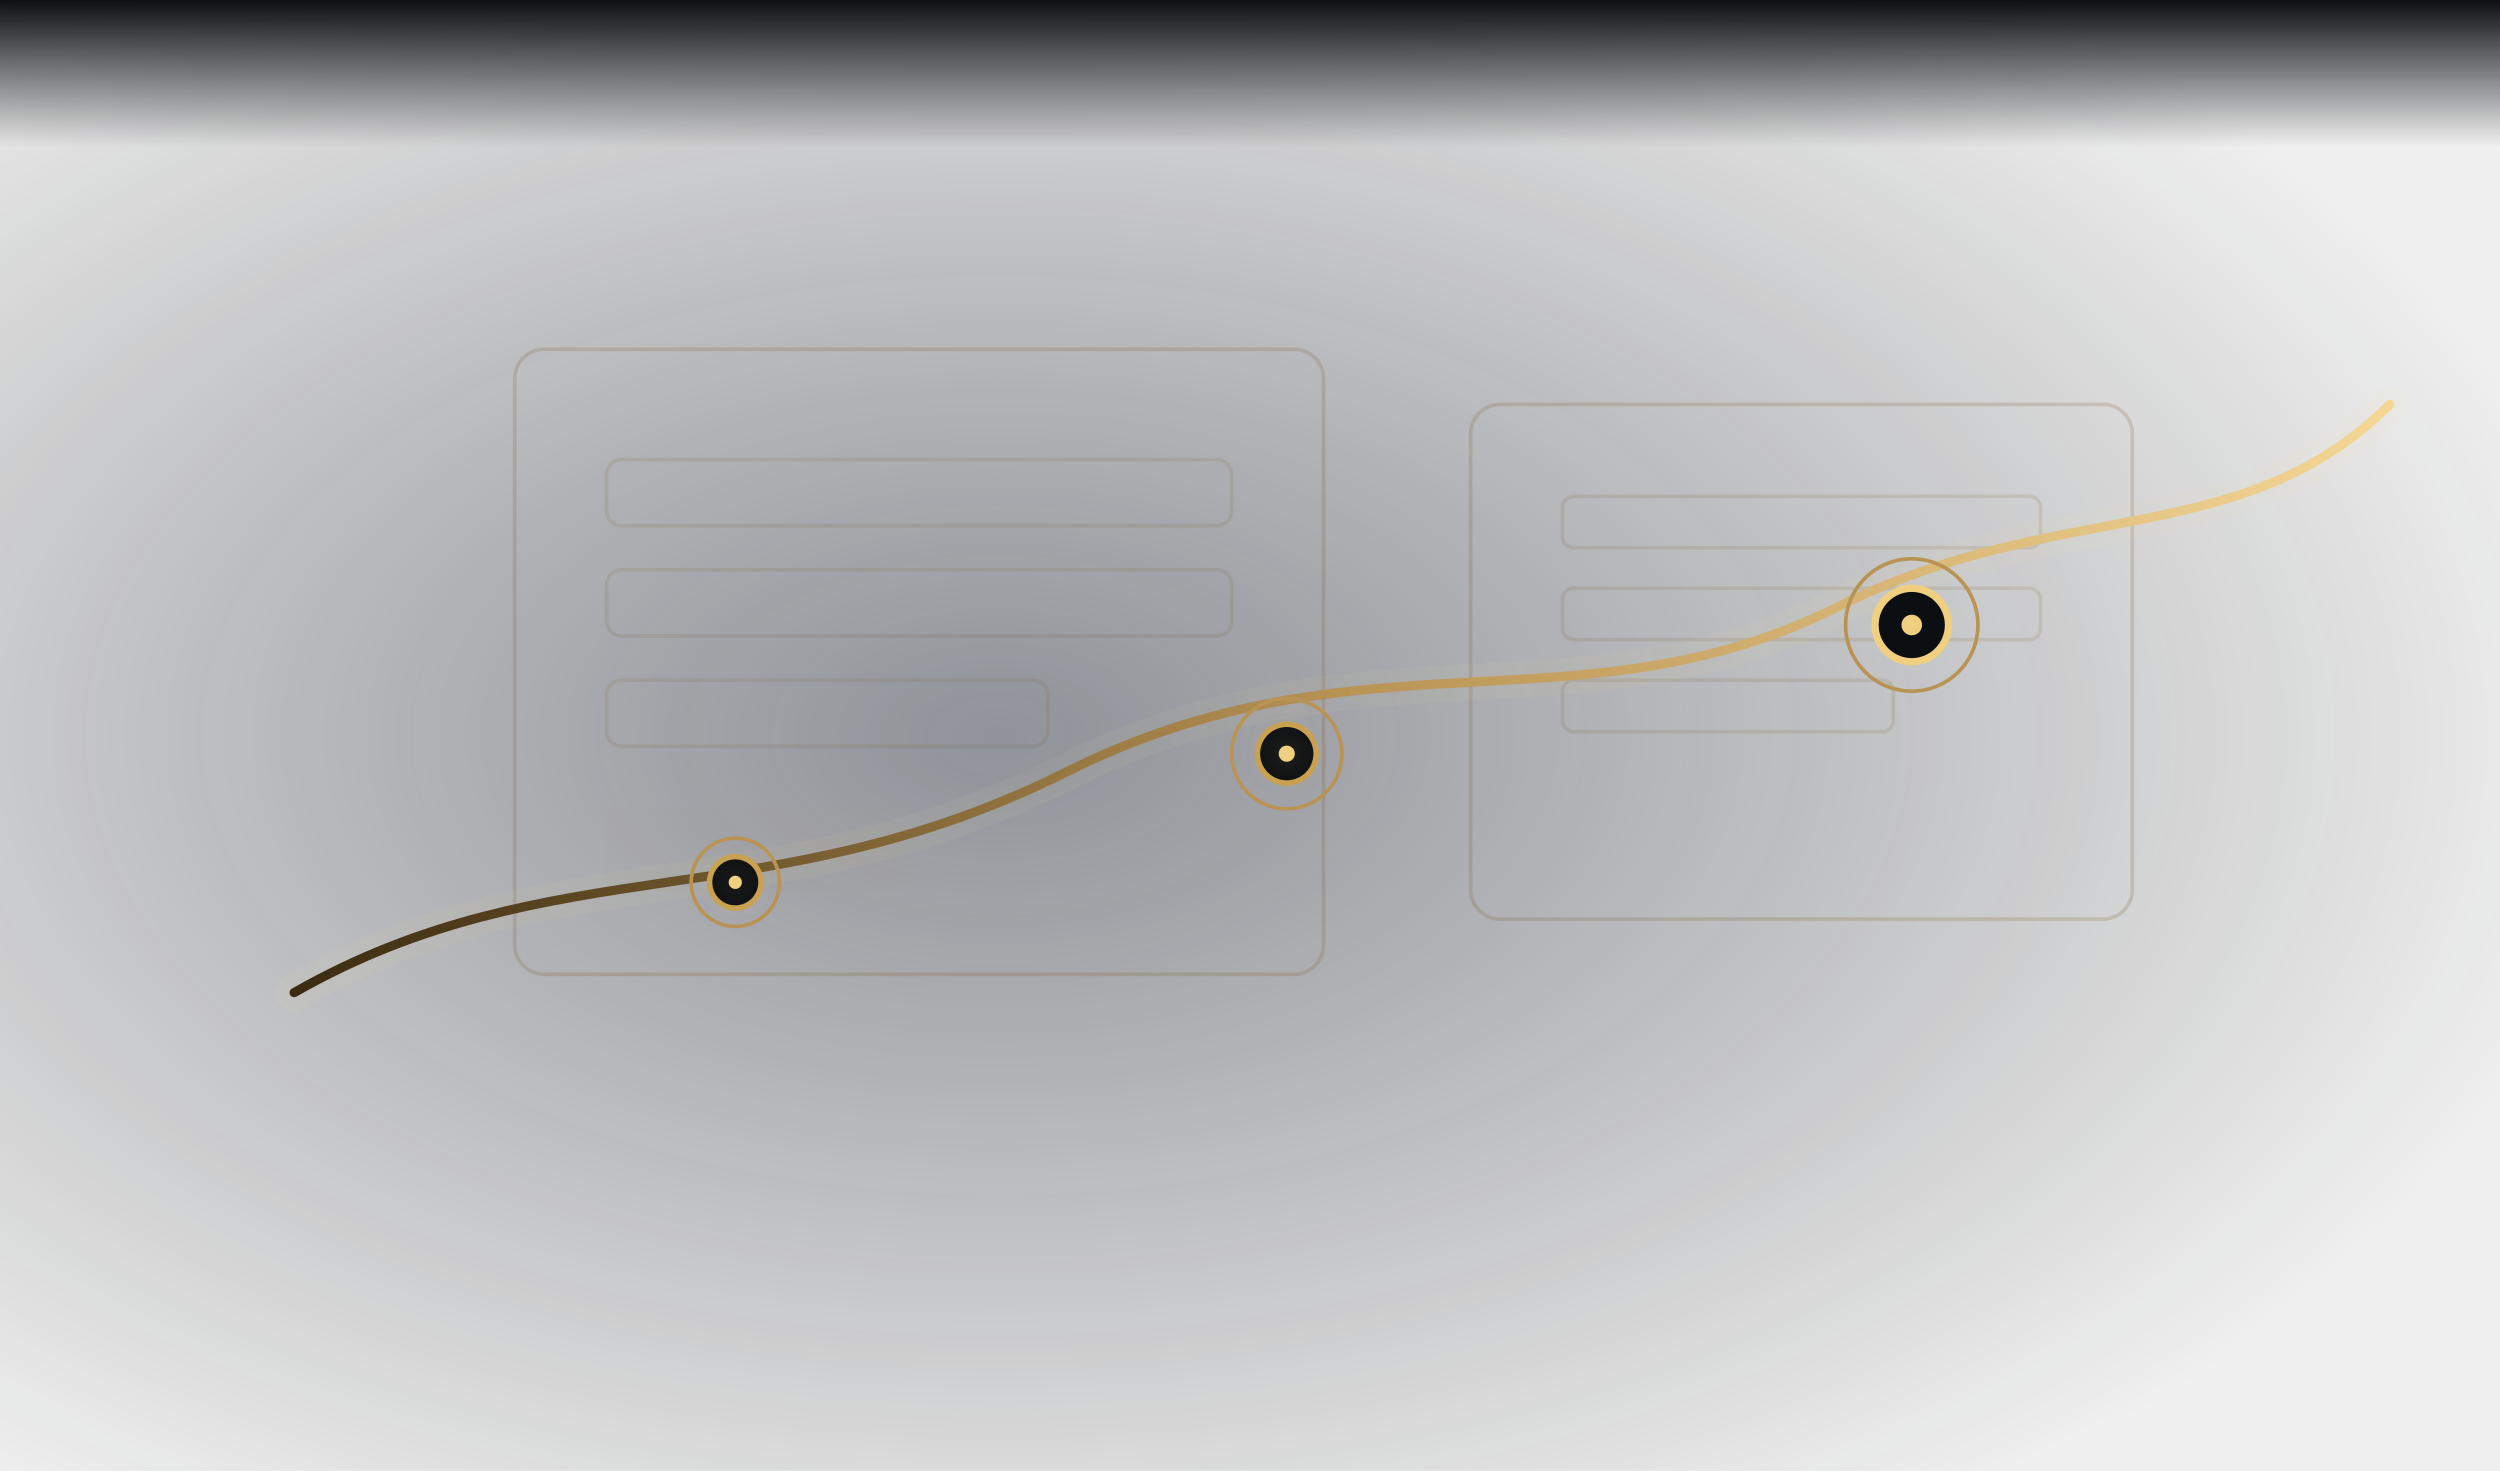
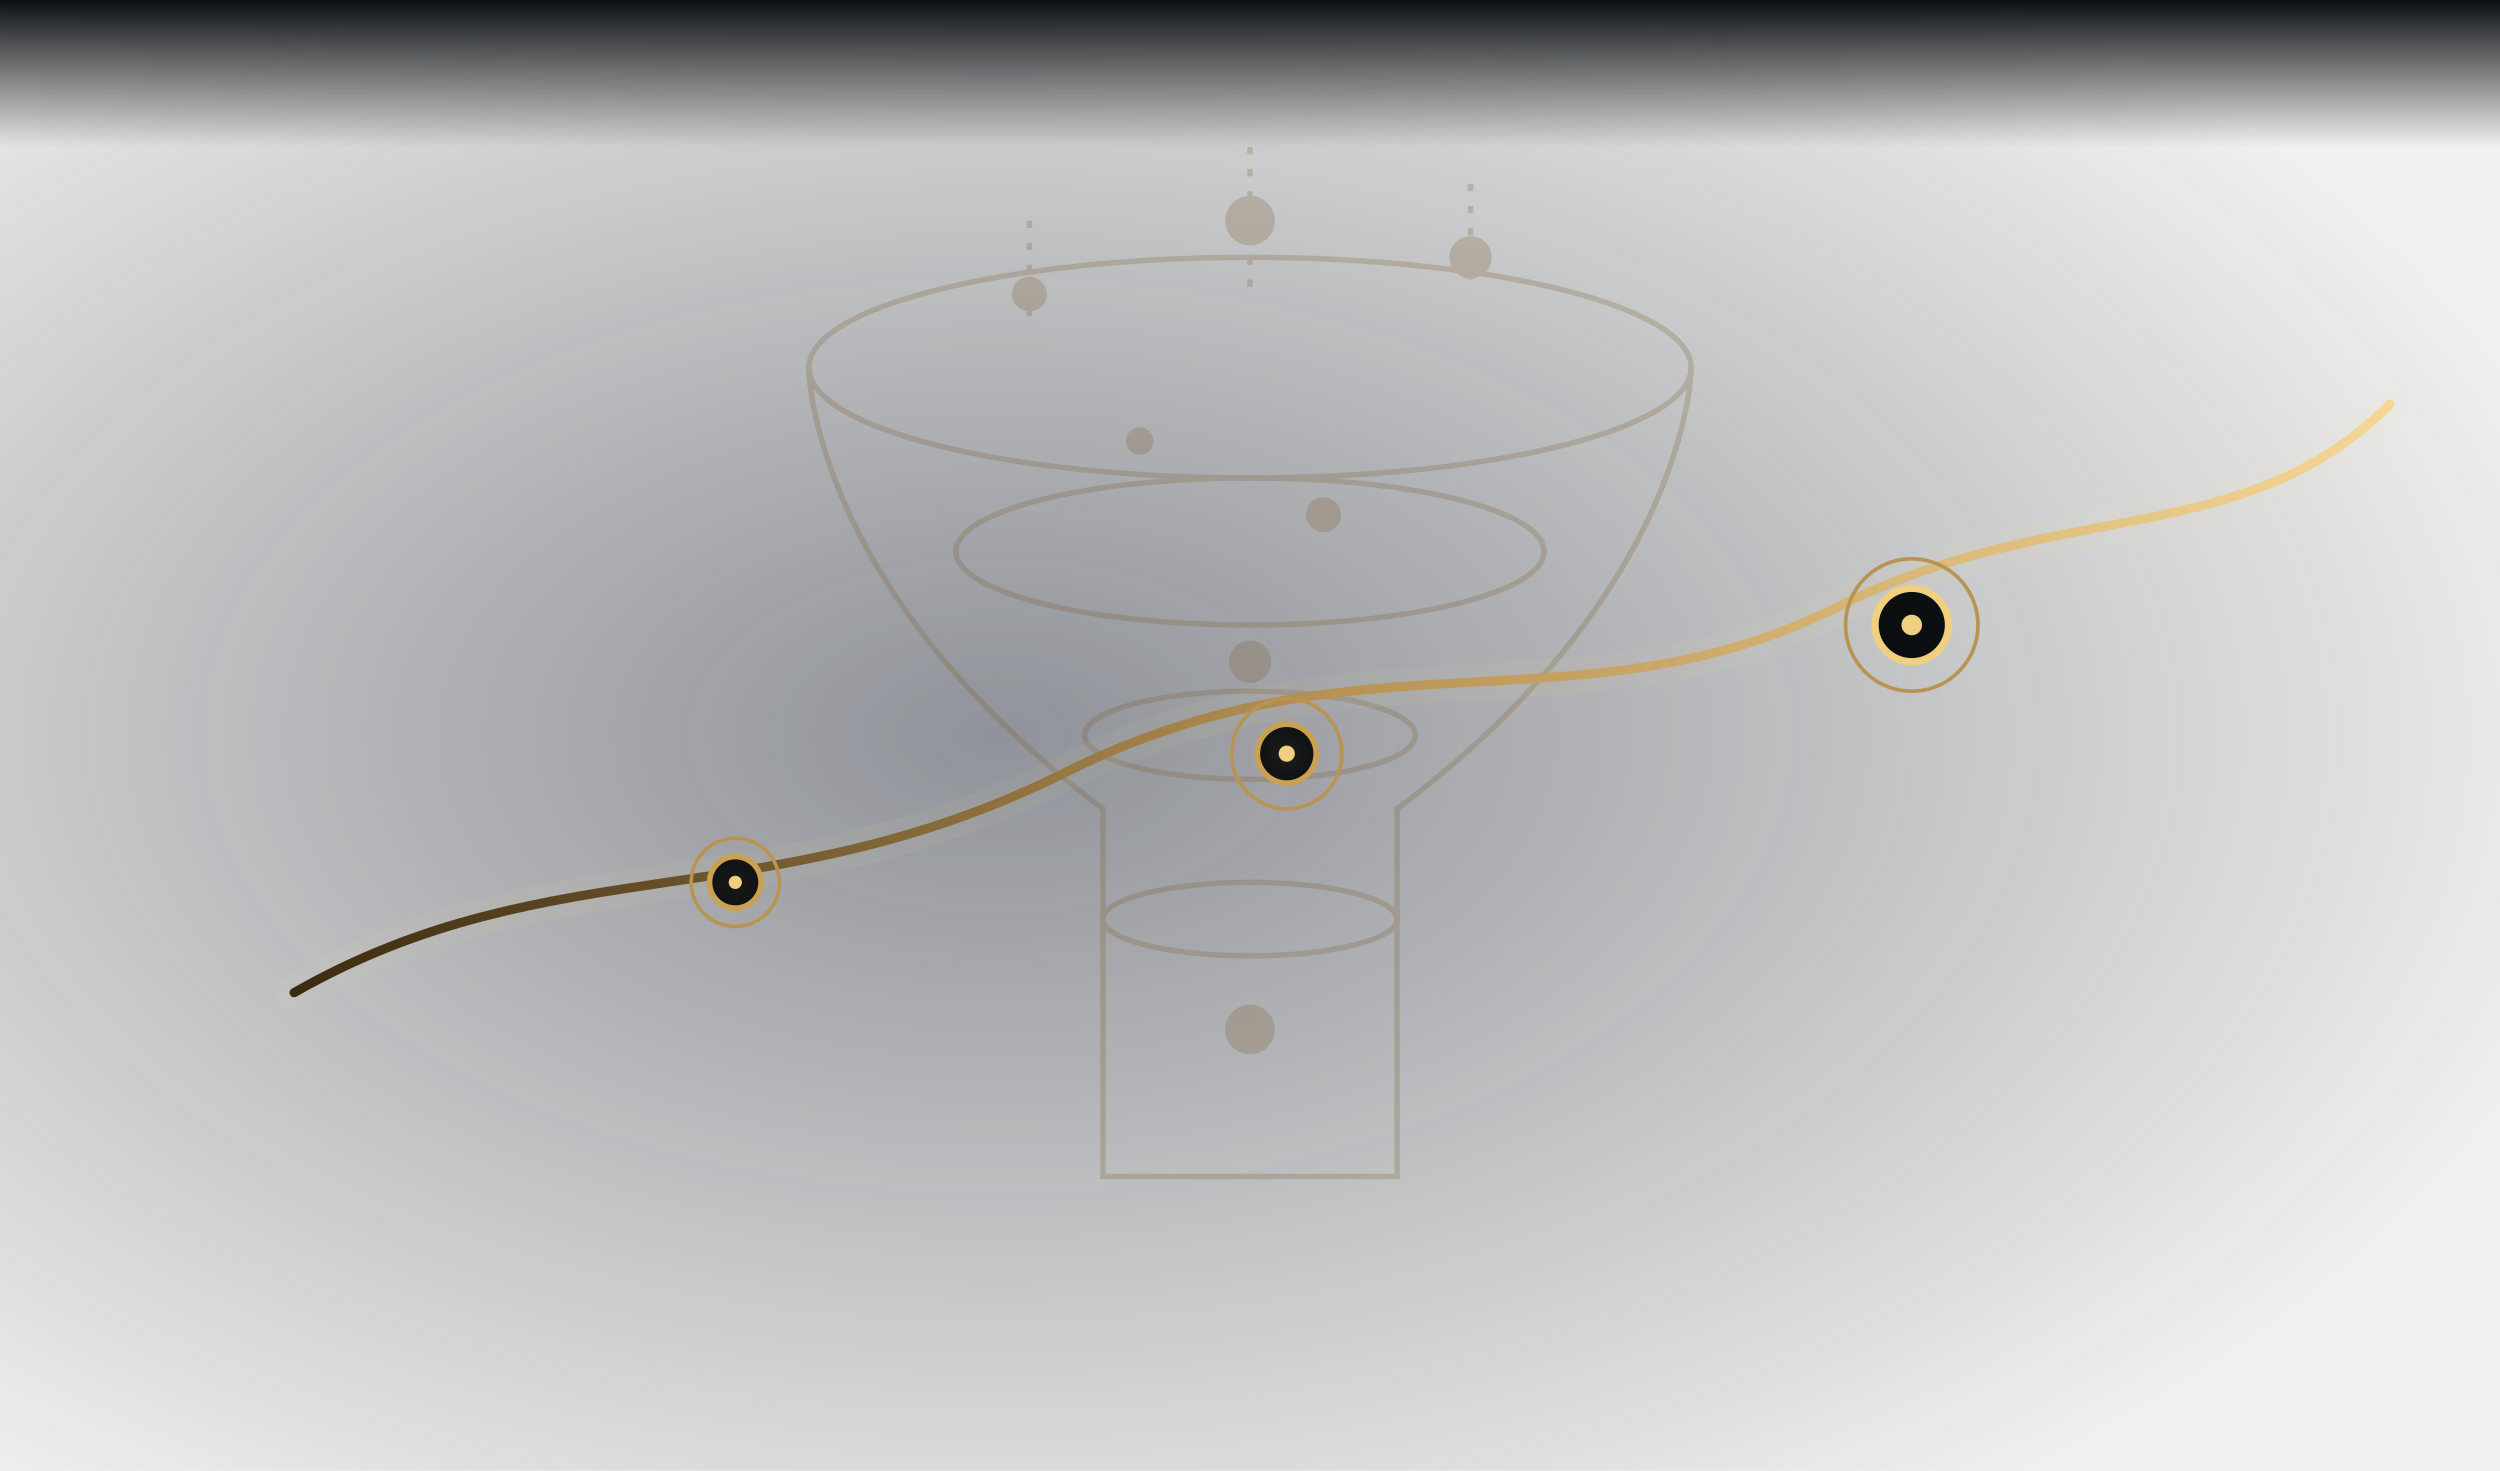
<svg xmlns="http://www.w3.org/2000/svg" viewBox="0 0 680 400" style="width: 100%; height: auto;">
  <defs>
    <radialGradient id="bgGlow" cx="40%" cy="50%" r="65%">
      <stop offset="0%" stop-color="#1a2030" stop-opacity="0.45" />
      <stop offset="100%" stop-color="#0c0f12" stop-opacity="0" />
    </radialGradient>
    <linearGradient id="mainLine" x1="0%" y1="0%" x2="100%" y2="0%">
      <stop offset="0%" stop-color="#3a2a10" />
      <stop offset="50%" stop-color="#b89354" />
      <stop offset="100%" stop-color="#f5d796" />
    </linearGradient>
    <linearGradient id="topFade" x1="0%" y1="0%" x2="0%" y2="100%">
      <stop offset="0%" stop-color="#0c0f12" stop-opacity="1" />
      <stop offset="100%" stop-color="#0c0f12" stop-opacity="0" />
    </linearGradient>
    <path id="formTrack" d="M 80,270 C 150,230 210,250 290,210 C 370,170 430,200 500,165 C 560,135 610,150 650,110" fill="none" />
    <style>.node-glow{filter:drop-shadow(0 0 4px rgba(240,208,128,.5))}.head-glow{filter:drop-shadow(0 0 5px #fff)}</style>
  </defs>
  <rect width="680" height="400" fill="url(#bgGlow)" />
-   <g opacity="0.2" fill="none" stroke="#7a5c2d" stroke-width="1">
-     <rect x="140" y="95" width="220" height="170" rx="8" />
-     <rect x="165" y="125" width="170" height="18" rx="4" opacity="0.7" />
-     <rect x="165" y="155" width="170" height="18" rx="4" opacity="0.7" />
-     <rect x="165" y="185" width="120" height="18" rx="4" opacity="0.7" />
-     <rect x="165" y="220" width="80" height="22" rx="4" fill="#b89354" opacity="0.08" stroke="#b89354" />
-     <rect x="400" y="110" width="180" height="140" rx="8" />
-     <rect x="425" y="135" width="130" height="14" rx="3" opacity="0.7" />
-     <rect x="425" y="160" width="130" height="14" rx="3" opacity="0.7" />
-     <rect x="425" y="185" width="90" height="14" rx="3" opacity="0.7" />
+   <g opacity="0.25" fill="none" stroke="#7a5c2d" stroke-width="1.5">
+     <ellipse cx="340" cy="100" rx="120" ry="30" />
+     <path d="M220,100 C220,100 220,160 300,220 V320 H380 V220 C460,160 460,100 460,100" />
+     <ellipse cx="340" cy="150" rx="80" ry="20" />
+     <ellipse cx="340" cy="200" rx="45" ry="12" />
+     <ellipse cx="340" cy="250" rx="40" ry="10" />
+     <circle cx="340" cy="60" r="6" fill="#7a5c2d" />
+     <circle cx="280" cy="80" r="4" fill="#7a5c2d" />
+     <circle cx="400" cy="70" r="5" fill="#7a5c2d" />
+     <circle cx="310" cy="120" r="3" fill="#7a5c2d" />
+     <circle cx="360" cy="140" r="4" fill="#7a5c2d" />
+     <circle cx="340" cy="180" r="5" fill="#7a5c2d" />
+     <circle cx="340" cy="280" r="6" fill="#7a5c2d" />
+     <path d="M340,40 V80 M280,60 V90 M400,50 V80" stroke-dasharray="2 4" />
  </g>
  <use href="#formTrack" stroke="#f5d796" stroke-width="10" opacity="0.06" stroke-linecap="round" />
  <use href="#formTrack" stroke="#3a2a10" stroke-width="2" stroke-linecap="round" />
  <use href="#formTrack" stroke="url(#mainLine)" stroke-width="2.5" stroke-linecap="round" />
  <g>
    <circle cx="0" cy="0" r="3.5" fill="#fff" class="head-glow">
      <animateMotion dur="4.3s" repeatCount="indefinite">
        <mpath href="#formTrack" />
      </animateMotion>
    </circle>
    <circle cx="0" cy="0" r="2" fill="#f5d796" opacity="0.5">
      <animateMotion dur="4.3s" begin="-0.3s" repeatCount="indefinite">
        <mpath href="#formTrack" />
      </animateMotion>
    </circle>
  </g>
  <g transform="translate(200,240)">
    <circle cx="0" cy="0" r="12" fill="none" stroke="#b89354">
      <animate attributeName="r" values="8;20" dur="2s" repeatCount="indefinite" />
      <animate attributeName="opacity" values="0.8;0" dur="2s" repeatCount="indefinite" />
    </circle>
    <circle cx="0" cy="0" r="7" fill="#0c0f12" stroke="#c9a050" stroke-width="1.5" />
    <circle cx="0" cy="0" r="1.8" fill="#f0d080" class="node-glow" />
  </g>
  <g transform="translate(350,205)">
    <circle cx="0" cy="0" r="15" fill="none" stroke="#b89354">
      <animate attributeName="r" values="10;23" dur="2s" begin="0.5s" repeatCount="indefinite" />
      <animate attributeName="opacity" values="0.8;0" dur="2s" begin="0.5s" repeatCount="indefinite" />
    </circle>
    <circle cx="0" cy="0" r="8" fill="#0c0f12" stroke="#c9a050" stroke-width="1.5" />
    <circle cx="0" cy="0" r="2.2" fill="#f0d080" class="node-glow" />
  </g>
  <g transform="translate(520,170)">
    <circle cx="0" cy="0" r="18" fill="none" stroke="#b89354">
      <animate attributeName="r" values="12;28" dur="2s" begin="1s" repeatCount="indefinite" />
      <animate attributeName="opacity" values="0.8;0" dur="2s" begin="1s" repeatCount="indefinite" />
    </circle>
    <circle cx="0" cy="0" r="10" fill="#0c0f12" stroke="#f0d080" stroke-width="2" />
    <circle cx="0" cy="0" r="2.8" fill="#f0d080" />
  </g>
  <rect width="680" height="40" fill="url(#topFade)" />
</svg>
